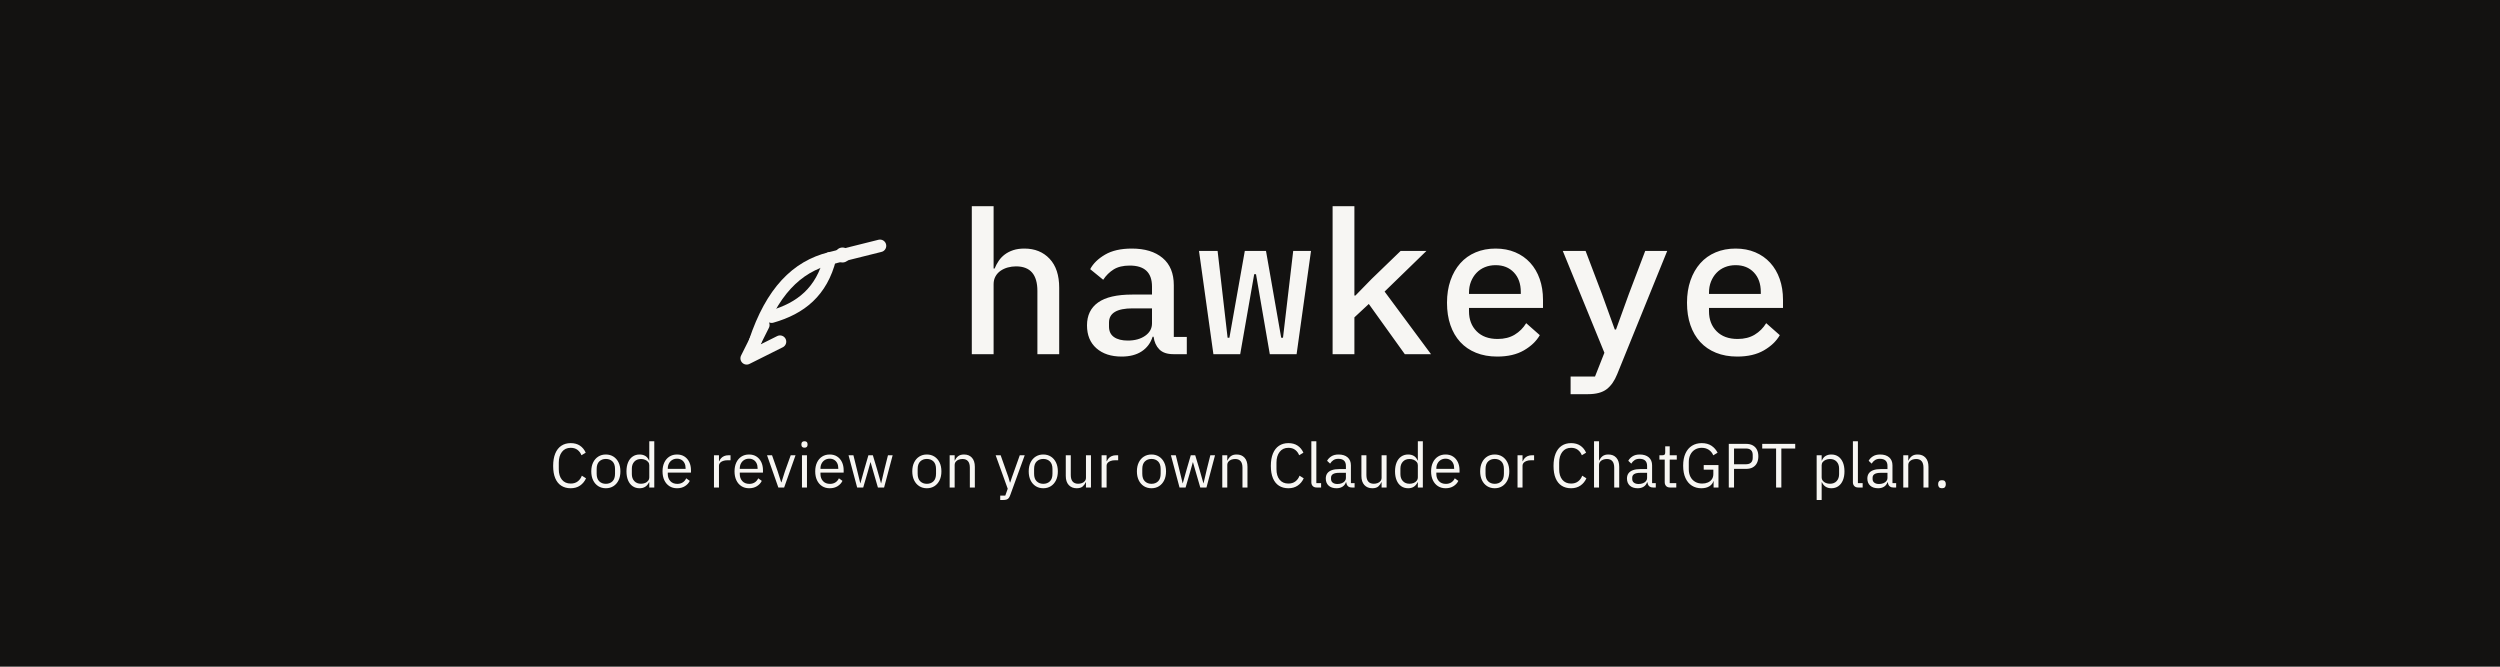
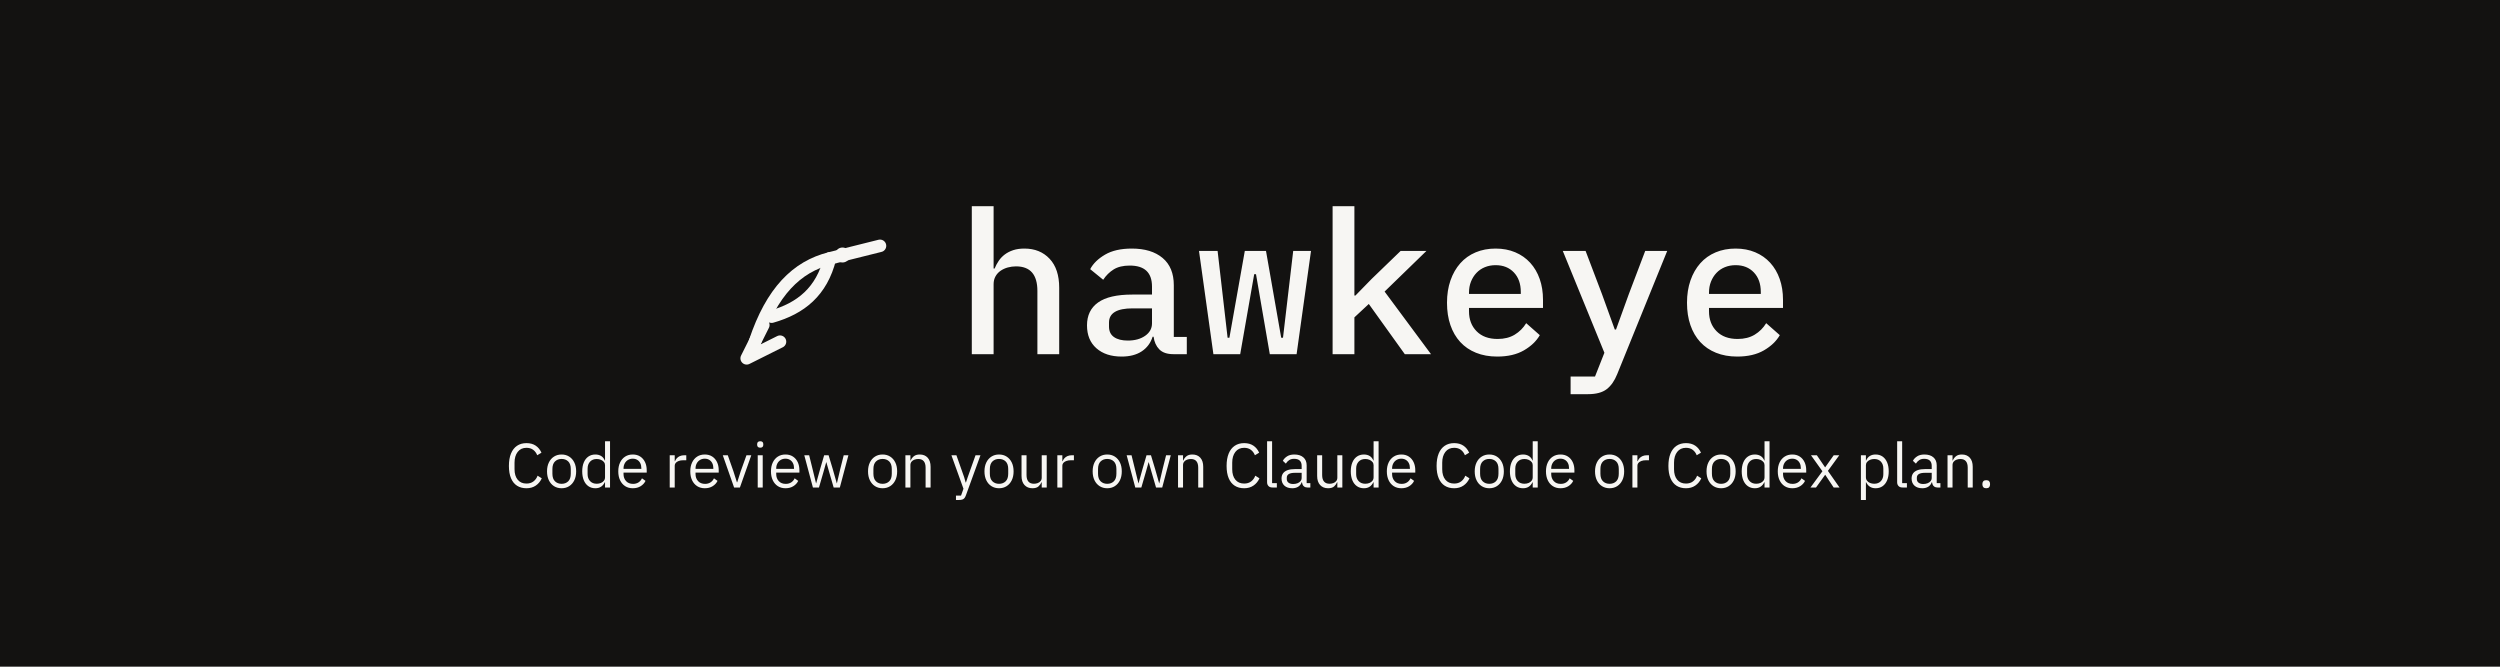
- <svg xmlns="http://www.w3.org/2000/svg" width="1200" height="320" viewBox="0 0 1200 320" role="img" aria-label="hawkeye. Code review on your own Claude or ChatGPT plan.">
+ <svg xmlns="http://www.w3.org/2000/svg" width="1200" height="320" viewBox="0 0 1200 320" role="img" aria-label="hawkeye. Code review on your own Claude Code or Codex plan.">
  <rect width="1200" height="320" fill="#131211" />
  <g transform="translate(338.4 96) scale(4.0)" fill="none" stroke="#f7f6f3" stroke-width="1.5" stroke-linecap="round" stroke-linejoin="round">
    <path d="M6 17c2-6 5-9 9-10l6-1.5" />
    <path d="M15 7c-1 4-3.5 6-7 7" />
    <path d="M7 15l-2 4 4-2" />
    <circle cx="16.5" cy="6.6" r=".9" fill="#f7f6f3" stroke="none" />
  </g>
  <path fill="#f7f6f3" transform="translate(458.4 170)" d="M8.064 -71.04H18.528V-41.088H19.008Q19.776 -43.008 20.976 -44.784Q22.176 -46.56 23.904 -47.856Q25.632 -49.152 27.936 -49.92Q30.24 -50.688 33.312 -50.688Q40.8 -50.688 45.408 -45.792Q50.016 -40.896 50.016 -31.872V0.0H39.552V-30.336Q39.552 -42.144 29.28 -42.144Q27.264 -42.144 25.344 -41.616Q23.424 -41.088 21.888 -40.032Q20.352 -38.976 19.44 -37.344Q18.528 -35.712 18.528 -33.6V0.0H8.064Z M104.832 0.0Q100.32 0.0 98.064 -2.304Q95.808 -4.608 95.328 -8.352H94.848Q93.408 -3.84 89.616 -1.344Q85.824 1.152 79.968 1.152Q72.384 1.152 67.872 -2.832Q63.36 -6.816 63.36 -13.824Q63.36 -21.024 68.688 -24.816Q74.016 -28.608 85.056 -28.608H94.56V-32.448Q94.56 -42.528 83.904 -42.528Q79.104 -42.528 76.128 -40.656Q73.152 -38.784 71.136 -35.712L64.896 -40.8Q67.008 -44.832 72.0 -47.76Q76.992 -50.688 84.864 -50.688Q94.272 -50.688 99.648 -46.176Q105.024 -41.664 105.024 -33.12V-8.256H111.264V0.0ZM82.944 -6.528Q88.032 -6.528 91.296 -8.832Q94.56 -11.136 94.56 -14.784V-21.984H85.248Q73.92 -21.984 73.92 -15.168V-13.248Q73.92 -9.888 76.32 -8.208Q78.72 -6.528 82.944 -6.528Z M117.12 -49.536H126.048L130.848 -7.872H131.712L139.104 -49.536H149.28L156.576 -7.872H157.44L162.336 -49.536H170.88L163.968 0.0H151.104L144.48 -38.4H143.616L136.896 0.0H124.032Z M181.248 -71.04H191.712V-28.128H192.192L199.968 -36.096L213.888 -49.536H226.272L206.208 -30.048L228.48 0.0H215.904L198.624 -24.096L191.712 -17.664V0.0H181.248Z M260.256 1.152Q254.592 1.152 250.08 -0.672Q245.568 -2.496 242.496 -5.856Q239.424 -9.216 237.792 -13.968Q236.16 -18.72 236.16 -24.672Q236.16 -30.624 237.84 -35.424Q239.52 -40.224 242.544 -43.632Q245.568 -47.04 249.888 -48.864Q254.208 -50.688 259.488 -50.688Q264.672 -50.688 268.896 -48.912Q273.12 -47.136 276.096 -43.872Q279.072 -40.608 280.656 -36.096Q282.24 -31.584 282.24 -26.112V-22.176H246.72V-20.544Q246.72 -14.688 250.368 -10.992Q254.016 -7.296 260.448 -7.296Q265.248 -7.296 268.656 -9.36Q272.064 -11.424 274.176 -14.88L280.704 -9.12Q278.208 -4.8 273.072 -1.824Q267.936 1.152 260.256 1.152ZM259.488 -42.72Q256.704 -42.72 254.352 -41.76Q252.0 -40.8 250.32 -39.024Q248.64 -37.248 247.68 -34.848Q246.72 -32.448 246.72 -29.568V-28.896H271.584V-29.856Q271.584 -35.712 268.272 -39.216Q264.96 -42.72 259.488 -42.72Z M331.296 -49.536H341.856L317.856 9.6Q315.936 14.4 312.816 16.8Q309.696 19.2 303.84 19.2H295.488V10.752H307.2L311.712 -0.672L291.744 -49.536H302.688L310.56 -28.8L316.704 -11.808H317.28L323.424 -28.8Z M375.456 1.152Q369.792 1.152 365.28 -0.672Q360.768 -2.496 357.696 -5.856Q354.624 -9.216 352.992 -13.968Q351.36 -18.72 351.36 -24.672Q351.36 -30.624 353.04 -35.424Q354.72 -40.224 357.744 -43.632Q360.768 -47.04 365.088 -48.864Q369.408 -50.688 374.688 -50.688Q379.872 -50.688 384.096 -48.912Q388.32 -47.136 391.296 -43.872Q394.272 -40.608 395.856 -36.096Q397.44 -31.584 397.44 -26.112V-22.176H361.92V-20.544Q361.92 -14.688 365.568 -10.992Q369.216 -7.296 375.648 -7.296Q380.448 -7.296 383.856 -9.36Q387.264 -11.424 389.376 -14.88L395.904 -9.12Q393.408 -4.8 388.272 -1.824Q383.136 1.152 375.456 1.152ZM374.688 -42.72Q371.904 -42.72 369.552 -41.76Q367.2 -40.8 365.52 -39.024Q363.84 -37.248 362.88 -34.848Q361.92 -32.448 361.92 -29.568V-28.896H386.784V-29.856Q386.784 -35.712 383.472 -39.216Q380.16 -42.72 374.688 -42.72Z" />
-   <path fill="#f7f6f3" transform="translate(263.775 234)" d="M10.17 0.36Q7.53 0.36 5.64 -0.855Q3.75 -2.07 2.745 -4.455Q1.74 -6.84 1.74 -10.35Q1.74 -13.86 2.745 -16.305Q3.75 -18.75 5.64 -20.025Q7.53 -21.3 10.17 -21.3Q12.78 -21.3 14.58 -20.1Q16.38 -18.9 17.37 -16.71L15.33 -15.48Q14.7 -17.1 13.41 -18.075Q12.12 -19.05 10.17 -19.05Q7.47 -19.05 5.955 -17.085Q4.44 -15.12 4.44 -11.91V-8.79Q4.44 -5.58 5.955 -3.735Q7.47 -1.89 10.17 -1.89Q12.18 -1.89 13.53 -2.925Q14.88 -3.96 15.51 -5.67L17.52 -4.41Q16.53 -2.22 14.655 -0.93Q12.78 0.36 10.17 0.36Z M27.03 0.36Q24.96 0.36 23.385 -0.645Q21.81 -1.65 20.925 -3.465Q20.04 -5.28 20.04 -7.74Q20.04 -10.2 20.925 -12.015Q21.81 -13.83 23.385 -14.835Q24.96 -15.84 27.03 -15.84Q29.1 -15.84 30.675 -14.835Q32.25 -13.83 33.135 -12.015Q34.02 -10.2 34.02 -7.74Q34.02 -5.28 33.135 -3.465Q32.25 -1.65 30.675 -0.645Q29.1 0.36 27.03 0.36ZM27.03 -1.77Q28.98 -1.77 30.21 -2.97Q31.44 -4.17 31.44 -6.63V-8.85Q31.44 -11.31 30.21 -12.51Q28.98 -13.71 27.03 -13.71Q25.11 -13.71 23.865 -12.51Q22.62 -11.31 22.62 -8.85V-6.63Q22.62 -4.17 23.865 -2.97Q25.11 -1.77 27.03 -1.77Z M47.88 0.0V-2.52H47.76Q47.07 -1.08 45.945 -0.36Q44.82 0.36 43.23 0.36Q41.31 0.36 39.885 -0.63Q38.46 -1.62 37.695 -3.45Q36.93 -5.28 36.93 -7.74Q36.93 -10.23 37.695 -12.045Q38.46 -13.86 39.885 -14.85Q41.31 -15.84 43.23 -15.84Q44.82 -15.84 45.99 -15.135Q47.16 -14.43 47.76 -12.96H47.88V-22.2H50.28V0.0ZM43.89 -1.8Q45.0 -1.8 45.9 -2.175Q46.8 -2.55 47.34 -3.255Q47.88 -3.96 47.88 -4.95V-10.71Q47.88 -11.58 47.34 -12.24Q46.8 -12.9 45.9 -13.29Q45.0 -13.68 43.89 -13.68Q41.88 -13.68 40.695 -12.405Q39.51 -11.13 39.51 -9.06V-6.42Q39.51 -4.35 40.695 -3.075Q41.88 -1.8 43.89 -1.8Z M61.2 0.36Q59.1 0.36 57.54 -0.645Q55.98 -1.65 55.11 -3.465Q54.24 -5.28 54.24 -7.74Q54.24 -10.2 55.11 -12.015Q55.98 -13.83 57.54 -14.835Q59.1 -15.84 61.2 -15.84Q63.27 -15.84 64.77 -14.865Q66.27 -13.89 67.08 -12.18Q67.89 -10.47 67.89 -8.28V-7.14H56.76V-6.42Q56.76 -4.41 57.975 -3.075Q59.19 -1.74 61.35 -1.74Q62.82 -1.74 63.915 -2.43Q65.01 -3.12 65.61 -4.41L67.32 -3.18Q66.57 -1.62 64.98 -0.63Q63.39 0.36 61.2 0.36ZM61.2 -13.83Q59.91 -13.83 58.905 -13.23Q57.9 -12.63 57.33 -11.565Q56.76 -10.5 56.76 -9.15V-8.94H65.31V-9.27Q65.31 -10.65 64.8 -11.67Q64.29 -12.69 63.36 -13.26Q62.43 -13.83 61.2 -13.83Z M81.33 0.0H78.93V-15.48H81.33V-12.63H81.48Q81.75 -13.38 82.32 -14.025Q82.89 -14.67 83.79 -15.075Q84.69 -15.48 85.95 -15.48H86.88V-13.08H85.47Q84.18 -13.08 83.25 -12.735Q82.32 -12.39 81.825 -11.82Q81.33 -11.25 81.33 -10.5Z M95.76 0.36Q93.66 0.36 92.1 -0.645Q90.54 -1.65 89.67 -3.465Q88.8 -5.28 88.8 -7.74Q88.8 -10.2 89.67 -12.015Q90.54 -13.83 92.1 -14.835Q93.66 -15.84 95.76 -15.84Q97.83 -15.84 99.33 -14.865Q100.83 -13.89 101.64 -12.18Q102.45 -10.47 102.45 -8.28V-7.14H91.32V-6.42Q91.32 -4.41 92.535 -3.075Q93.75 -1.74 95.91 -1.74Q97.38 -1.74 98.475 -2.43Q99.57 -3.12 100.17 -4.41L101.88 -3.18Q101.13 -1.62 99.54 -0.63Q97.95 0.36 95.76 0.36ZM95.76 -13.83Q94.47 -13.83 93.465 -13.23Q92.46 -12.63 91.89 -11.565Q91.32 -10.5 91.32 -9.15V-8.94H99.87V-9.27Q99.87 -10.65 99.36 -11.67Q98.85 -12.69 97.92 -13.26Q96.99 -13.83 95.76 -13.83Z M112.62 0.0H109.83L104.4 -15.48H106.8L109.5 -7.8L111.18 -2.52H111.33L113.01 -7.8L115.77 -15.48H118.08Z M122.37 -19.11Q121.62 -19.11 121.26 -19.485Q120.9 -19.86 120.9 -20.46V-20.85Q120.9 -21.45 121.26 -21.825Q121.62 -22.2 122.37 -22.2Q123.15 -22.2 123.495 -21.825Q123.84 -21.45 123.84 -20.85V-20.46Q123.84 -19.86 123.495 -19.485Q123.15 -19.11 122.37 -19.11ZM121.17 0.0V-15.48H123.57V0.0Z M134.49 0.36Q132.39 0.36 130.83 -0.645Q129.27 -1.65 128.4 -3.465Q127.53 -5.28 127.53 -7.74Q127.53 -10.2 128.4 -12.015Q129.27 -13.83 130.83 -14.835Q132.39 -15.84 134.49 -15.84Q136.56 -15.84 138.06 -14.865Q139.56 -13.89 140.37 -12.18Q141.18 -10.47 141.18 -8.28V-7.14H130.05V-6.42Q130.05 -4.41 131.265 -3.075Q132.48 -1.74 134.64 -1.74Q136.11 -1.74 137.205 -2.43Q138.3 -3.12 138.9 -4.41L140.61 -3.18Q139.86 -1.62 138.27 -0.63Q136.68 0.36 134.49 0.36ZM134.49 -13.83Q133.2 -13.83 132.195 -13.23Q131.19 -12.63 130.62 -11.565Q130.05 -10.5 130.05 -9.15V-8.94H138.6V-9.27Q138.6 -10.65 138.09 -11.67Q137.58 -12.69 136.65 -13.26Q135.72 -13.83 134.49 -13.83Z M147.66 0.0 143.52 -15.48H145.86L147.51 -8.79L149.16 -2.01H149.22L151.11 -8.79L153.06 -15.48H155.19L157.2 -8.79L159.12 -2.01H159.18L160.77 -8.79L162.45 -15.48H164.7L160.59 0.0H157.62L155.46 -7.44L154.11 -12.15H154.05L152.73 -7.44L150.57 0.0Z M181.11 0.36Q179.04 0.36 177.465 -0.645Q175.89 -1.65 175.005 -3.465Q174.12 -5.28 174.12 -7.74Q174.12 -10.2 175.005 -12.015Q175.89 -13.83 177.465 -14.835Q179.04 -15.84 181.11 -15.84Q183.18 -15.84 184.755 -14.835Q186.33 -13.83 187.215 -12.015Q188.1 -10.2 188.1 -7.74Q188.1 -5.28 187.215 -3.465Q186.33 -1.65 184.755 -0.645Q183.18 0.36 181.11 0.36ZM181.11 -1.77Q183.06 -1.77 184.29 -2.97Q185.52 -4.17 185.52 -6.63V-8.85Q185.52 -11.31 184.29 -12.51Q183.06 -13.71 181.11 -13.71Q179.19 -13.71 177.945 -12.51Q176.7 -11.31 176.7 -8.85V-6.63Q176.7 -4.17 177.945 -2.97Q179.19 -1.77 181.11 -1.77Z M194.46 0.0H192.06V-15.48H194.46V-12.96H194.58Q195.15 -14.28 196.185 -15.06Q197.22 -15.84 198.96 -15.84Q201.36 -15.84 202.755 -14.295Q204.15 -12.75 204.15 -9.93V0.0H201.75V-9.51Q201.75 -11.58 200.865 -12.63Q199.98 -13.68 198.24 -13.68Q197.28 -13.68 196.41 -13.365Q195.54 -13.05 195.0 -12.39Q194.46 -11.73 194.46 -10.74Z M221.97 -4.95 225.72 -15.48H228.09L221.16 3.6Q220.83 4.53 220.425 5.055Q220.02 5.58 219.36 5.79Q218.7 6.0 217.56 6.0H216.33V3.9H218.76L219.93 0.6L214.14 -15.48H216.54L220.26 -4.95L220.98 -2.43H221.13Z M237 0.36Q234.93 0.36 233.355 -0.645Q231.78 -1.65 230.895 -3.465Q230.01 -5.28 230.01 -7.74Q230.01 -10.2 230.895 -12.015Q231.78 -13.83 233.355 -14.835Q234.93 -15.84 237 -15.84Q239.07 -15.84 240.645 -14.835Q242.22 -13.83 243.105 -12.015Q243.99 -10.2 243.99 -7.74Q243.99 -5.28 243.105 -3.465Q242.22 -1.65 240.645 -0.645Q239.07 0.36 237 0.36ZM237 -1.77Q238.95 -1.77 240.18 -2.97Q241.41 -4.17 241.41 -6.63V-8.85Q241.41 -11.31 240.18 -12.51Q238.95 -13.71 237 -13.71Q235.08 -13.71 233.835 -12.51Q232.59 -11.31 232.59 -8.85V-6.63Q232.59 -4.17 233.835 -2.97Q235.08 -1.77 237 -1.77Z M257.49 0.0V-2.52H257.37Q256.92 -1.41 255.945 -0.525Q254.97 0.36 253.02 0.36Q250.65 0.36 249.225 -1.185Q247.8 -2.73 247.8 -5.55V-15.48H250.2V-5.97Q250.2 -3.9 251.1 -2.85Q252 -1.8 253.74 -1.8Q254.7 -1.8 255.555 -2.115Q256.41 -2.43 256.95 -3.09Q257.49 -3.75 257.49 -4.77V-15.48H259.89V0.0Z M267.39 0.0H264.99V-15.48H267.39V-12.63H267.54Q267.81 -13.38 268.38 -14.025Q268.95 -14.67 269.85 -15.075Q270.75 -15.48 272.01 -15.48H272.94V-13.08H271.53Q270.24 -13.08 269.31 -12.735Q268.38 -12.39 267.885 -11.82Q267.39 -11.25 267.39 -10.5Z M288.93 0.36Q286.86 0.36 285.285 -0.645Q283.71 -1.65 282.825 -3.465Q281.94 -5.28 281.94 -7.74Q281.94 -10.2 282.825 -12.015Q283.71 -13.83 285.285 -14.835Q286.86 -15.84 288.93 -15.84Q291.0 -15.84 292.575 -14.835Q294.15 -13.83 295.035 -12.015Q295.92 -10.2 295.92 -7.74Q295.92 -5.28 295.035 -3.465Q294.15 -1.65 292.575 -0.645Q291.0 0.36 288.93 0.36ZM288.93 -1.77Q290.88 -1.77 292.11 -2.97Q293.34 -4.17 293.34 -6.63V-8.85Q293.34 -11.31 292.11 -12.51Q290.88 -13.71 288.93 -13.71Q287.01 -13.71 285.765 -12.51Q284.52 -11.31 284.52 -8.85V-6.63Q284.52 -4.17 285.765 -2.97Q287.01 -1.77 288.93 -1.77Z M302.4 0.0 298.26 -15.48H300.6L302.25 -8.79L303.9 -2.01H303.96L305.85 -8.79L307.8 -15.48H309.93L311.94 -8.79L313.86 -2.01H313.92L315.51 -8.79L317.19 -15.48H319.44L315.33 0.0H312.36L310.2 -7.44L308.85 -12.15H308.79L307.47 -7.44L305.31 0.0Z M325.32 0.0H322.92V-15.48H325.32V-12.96H325.44Q326.01 -14.28 327.045 -15.06Q328.08 -15.84 329.82 -15.84Q332.22 -15.84 333.615 -14.295Q335.01 -12.75 335.01 -9.93V0.0H332.61V-9.51Q332.61 -11.58 331.725 -12.63Q330.84 -13.68 329.1 -13.68Q328.14 -13.68 327.27 -13.365Q326.4 -13.05 325.86 -12.39Q325.32 -11.73 325.32 -10.74Z M354.66 0.36Q352.02 0.36 350.13 -0.855Q348.24 -2.07 347.235 -4.455Q346.23 -6.84 346.23 -10.35Q346.23 -13.86 347.235 -16.305Q348.24 -18.75 350.13 -20.025Q352.02 -21.3 354.66 -21.3Q357.27 -21.3 359.07 -20.1Q360.87 -18.9 361.86 -16.71L359.82 -15.48Q359.19 -17.1 357.9 -18.075Q356.61 -19.05 354.66 -19.05Q351.96 -19.05 350.445 -17.085Q348.93 -15.12 348.93 -11.91V-8.79Q348.93 -5.58 350.445 -3.735Q351.96 -1.89 354.66 -1.89Q356.67 -1.89 358.02 -2.925Q359.37 -3.96 360 -5.67L362.01 -4.41Q361.02 -2.22 359.145 -0.93Q357.27 0.36 354.66 0.36Z M370.35 0.0H368.22Q366.99 0.0 366.33 -0.705Q365.67 -1.41 365.67 -2.49V-22.2H368.07V-2.1H370.35Z M386.43 0.0H385.08Q384.12 0.0 383.52 -0.405Q382.92 -0.81 382.65 -1.53Q382.38 -2.25 382.38 -3.18V-3.39L383.31 -2.52H382.26Q381.78 -1.11 380.595 -0.375Q379.41 0.36 377.79 0.36Q375.33 0.36 373.965 -0.9Q372.6 -2.16 372.6 -4.32Q372.6 -5.79 373.32 -6.795Q374.04 -7.8 375.495 -8.325Q376.95 -8.85 379.2 -8.85H382.26V-10.38Q382.26 -12.03 381.36 -12.9Q380.46 -13.77 378.6 -13.77Q377.22 -13.77 376.26 -13.14Q375.3 -12.51 374.67 -11.46L373.23 -12.81Q373.86 -14.04 375.24 -14.94Q376.62 -15.84 378.72 -15.84Q381.51 -15.84 383.085 -14.46Q384.66 -13.08 384.66 -10.62V-2.1H386.43ZM382.26 -7.05H379.08Q377.04 -7.05 376.08 -6.45Q375.12 -5.85 375.12 -4.71V-4.08Q375.12 -2.94 375.96 -2.31Q376.8 -1.68 378.18 -1.68Q379.38 -1.68 380.295 -2.055Q381.21 -2.43 381.735 -3.075Q382.26 -3.72 382.26 -4.5Z M399.39 0.0V-2.52H399.27Q398.82 -1.41 397.845 -0.525Q396.87 0.36 394.92 0.36Q392.55 0.36 391.125 -1.185Q389.7 -2.73 389.7 -5.55V-15.48H392.1V-5.97Q392.1 -3.9 393 -2.85Q393.9 -1.8 395.64 -1.8Q396.6 -1.8 397.455 -2.115Q398.31 -2.43 398.85 -3.09Q399.39 -3.75 399.39 -4.77V-15.48H401.79V0.0Z M416.79 0.0V-2.52H416.67Q415.98 -1.08 414.855 -0.36Q413.73 0.36 412.14 0.36Q410.22 0.36 408.795 -0.63Q407.37 -1.62 406.605 -3.45Q405.84 -5.28 405.84 -7.74Q405.84 -10.23 406.605 -12.045Q407.37 -13.86 408.795 -14.85Q410.22 -15.84 412.14 -15.84Q413.73 -15.84 414.9 -15.135Q416.07 -14.43 416.67 -12.96H416.79V-22.2H419.19V0.0ZM412.8 -1.8Q413.91 -1.8 414.81 -2.175Q415.71 -2.55 416.25 -3.255Q416.79 -3.96 416.79 -4.95V-10.71Q416.79 -11.58 416.25 -12.24Q415.71 -12.9 414.81 -13.29Q413.91 -13.68 412.8 -13.68Q410.79 -13.68 409.605 -12.405Q408.42 -11.13 408.42 -9.06V-6.42Q408.42 -4.35 409.605 -3.075Q410.79 -1.8 412.8 -1.8Z M430.11 0.36Q428.01 0.36 426.45 -0.645Q424.89 -1.65 424.02 -3.465Q423.15 -5.28 423.15 -7.74Q423.15 -10.2 424.02 -12.015Q424.89 -13.83 426.45 -14.835Q428.01 -15.84 430.11 -15.84Q432.18 -15.84 433.68 -14.865Q435.18 -13.89 435.99 -12.18Q436.8 -10.47 436.8 -8.28V-7.14H425.67V-6.42Q425.67 -4.41 426.885 -3.075Q428.1 -1.74 430.26 -1.74Q431.73 -1.74 432.825 -2.43Q433.92 -3.12 434.52 -4.41L436.23 -3.18Q435.48 -1.62 433.89 -0.63Q432.3 0.36 430.11 0.36ZM430.11 -13.83Q428.82 -13.83 427.815 -13.23Q426.81 -12.63 426.24 -11.565Q425.67 -10.5 425.67 -9.15V-8.94H434.22V-9.27Q434.22 -10.65 433.71 -11.67Q433.2 -12.69 432.27 -13.26Q431.34 -13.83 430.11 -13.83Z M453.69 0.36Q451.62 0.36 450.045 -0.645Q448.47 -1.65 447.585 -3.465Q446.7 -5.28 446.7 -7.74Q446.7 -10.2 447.585 -12.015Q448.47 -13.83 450.045 -14.835Q451.62 -15.84 453.69 -15.84Q455.76 -15.84 457.335 -14.835Q458.91 -13.83 459.795 -12.015Q460.68 -10.2 460.68 -7.74Q460.68 -5.28 459.795 -3.465Q458.91 -1.65 457.335 -0.645Q455.76 0.36 453.69 0.36ZM453.69 -1.77Q455.64 -1.77 456.87 -2.97Q458.1 -4.17 458.1 -6.63V-8.85Q458.1 -11.31 456.87 -12.51Q455.64 -13.71 453.69 -13.71Q451.77 -13.71 450.525 -12.51Q449.28 -11.31 449.28 -8.85V-6.63Q449.28 -4.17 450.525 -2.97Q451.77 -1.77 453.69 -1.77Z M467.04 0.0H464.64V-15.48H467.04V-12.63H467.19Q467.46 -13.38 468.03 -14.025Q468.6 -14.67 469.5 -15.075Q470.4 -15.48 471.66 -15.48H472.59V-13.08H471.18Q469.89 -13.08 468.96 -12.735Q468.03 -12.39 467.535 -11.82Q467.04 -11.25 467.04 -10.5Z M490.35 0.36Q487.71 0.36 485.82 -0.855Q483.93 -2.07 482.925 -4.455Q481.92 -6.84 481.92 -10.35Q481.92 -13.86 482.925 -16.305Q483.93 -18.75 485.82 -20.025Q487.71 -21.3 490.35 -21.3Q492.96 -21.3 494.76 -20.1Q496.56 -18.9 497.55 -16.71L495.51 -15.48Q494.88 -17.1 493.59 -18.075Q492.3 -19.05 490.35 -19.05Q487.65 -19.05 486.135 -17.085Q484.62 -15.12 484.62 -11.91V-8.79Q484.62 -5.58 486.135 -3.735Q487.65 -1.89 490.35 -1.89Q492.36 -1.89 493.71 -2.925Q495.06 -3.96 495.69 -5.67L497.7 -4.41Q496.71 -2.22 494.835 -0.93Q492.96 0.36 490.35 0.36Z M501.36 0.0V-22.2H503.76V-12.96H503.88Q504.45 -14.28 505.485 -15.06Q506.52 -15.84 508.26 -15.84Q510.66 -15.84 512.055 -14.295Q513.45 -12.75 513.45 -9.93V0.0H511.05V-9.51Q511.05 -11.58 510.165 -12.63Q509.28 -13.68 507.54 -13.68Q506.58 -13.68 505.71 -13.365Q504.84 -13.05 504.3 -12.39Q503.76 -11.73 503.76 -10.74V0.0Z M531.0 0.0H529.65Q528.69 0.0 528.09 -0.405Q527.49 -0.81 527.22 -1.53Q526.95 -2.25 526.95 -3.18V-3.39L527.88 -2.52H526.83Q526.35 -1.11 525.165 -0.375Q523.98 0.36 522.36 0.36Q519.9 0.36 518.535 -0.9Q517.17 -2.16 517.17 -4.32Q517.17 -5.79 517.89 -6.795Q518.61 -7.8 520.065 -8.325Q521.52 -8.85 523.77 -8.85H526.83V-10.38Q526.83 -12.03 525.93 -12.9Q525.03 -13.77 523.17 -13.77Q521.79 -13.77 520.83 -13.14Q519.87 -12.51 519.24 -11.46L517.8 -12.81Q518.43 -14.04 519.81 -14.94Q521.19 -15.84 523.29 -15.84Q526.08 -15.84 527.655 -14.46Q529.23 -13.08 529.23 -10.62V-2.1H531.0ZM526.83 -7.05H523.65Q521.61 -7.05 520.65 -6.45Q519.69 -5.85 519.69 -4.71V-4.08Q519.69 -2.94 520.53 -2.31Q521.37 -1.68 522.75 -1.68Q523.95 -1.68 524.865 -2.055Q525.78 -2.43 526.305 -3.075Q526.83 -3.72 526.83 -4.5Z M540.84 0.0H537.84Q536.61 0.0 535.95 -0.72Q535.29 -1.44 535.29 -2.55V-13.38H532.74V-15.48H534.18Q534.96 -15.48 535.245 -15.795Q535.53 -16.11 535.53 -16.89V-19.77H537.69V-15.48H541.08V-13.38H537.69V-2.1H540.84Z M558.75 0.0V-3.06H558.66Q558.27 -1.59 556.755 -0.615Q555.24 0.36 552.84 0.36Q550.29 0.36 548.325 -0.885Q546.36 -2.13 545.25 -4.545Q544.14 -6.96 544.14 -10.47Q544.14 -13.95 545.25 -16.365Q546.36 -18.78 548.37 -20.04Q550.38 -21.3 553.05 -21.3Q555.87 -21.3 557.76 -20.025Q559.65 -18.75 560.67 -16.71L558.6 -15.45Q557.88 -17.13 556.455 -18.09Q555.03 -19.05 553.05 -19.05Q551.22 -19.05 549.81 -18.195Q548.4 -17.34 547.62 -15.795Q546.84 -14.25 546.84 -12.18V-8.79Q546.84 -6.72 547.62 -5.175Q548.4 -3.63 549.855 -2.76Q551.31 -1.89 553.29 -1.89Q554.76 -1.89 555.96 -2.4Q557.16 -2.91 557.895 -3.93Q558.63 -4.95 558.63 -6.48V-8.55H554.01V-10.77H561.09V0.0Z M568.56 0.0H566.04V-20.94H574.38Q576.27 -20.94 577.575 -20.205Q578.88 -19.47 579.555 -18.135Q580.23 -16.8 580.23 -14.94Q580.23 -13.11 579.555 -11.76Q578.88 -10.41 577.575 -9.675Q576.27 -8.94 574.38 -8.94H568.56ZM568.56 -18.72V-11.16H574.38Q575.37 -11.16 576.075 -11.505Q576.78 -11.85 577.155 -12.525Q577.53 -13.2 577.53 -14.16V-15.72Q577.53 -16.68 577.155 -17.355Q576.78 -18.03 576.075 -18.375Q575.37 -18.72 574.38 -18.72Z M597.93 -18.72H591.27V0.0H588.75V-18.72H582.09V-20.94H597.93Z M608.22 6.0V-15.48H610.62V-12.96H610.74Q611.34 -14.43 612.51 -15.135Q613.68 -15.84 615.27 -15.84Q617.22 -15.84 618.63 -14.85Q620.04 -13.86 620.805 -12.045Q621.57 -10.23 621.57 -7.74Q621.57 -5.28 620.805 -3.45Q620.04 -1.62 618.63 -0.63Q617.22 0.36 615.27 0.36Q613.68 0.36 612.555 -0.36Q611.43 -1.08 610.74 -2.52H610.62V6.0ZM614.61 -1.8Q616.65 -1.8 617.82 -3.075Q618.99 -4.35 618.99 -6.42V-9.06Q618.99 -11.13 617.82 -12.405Q616.65 -13.68 614.61 -13.68Q613.53 -13.68 612.615 -13.29Q611.7 -12.9 611.16 -12.24Q610.62 -11.58 610.62 -10.71V-4.95Q610.62 -3.96 611.16 -3.255Q611.7 -2.55 612.615 -2.175Q613.53 -1.8 614.61 -1.8Z M630.3 0.0H628.17Q626.94 0.0 626.28 -0.705Q625.62 -1.41 625.62 -2.49V-22.2H628.02V-2.1H630.3Z M646.38 0.0H645.03Q644.07 0.0 643.47 -0.405Q642.87 -0.81 642.6 -1.53Q642.33 -2.25 642.33 -3.18V-3.39L643.26 -2.52H642.21Q641.73 -1.11 640.545 -0.375Q639.36 0.36 637.74 0.36Q635.28 0.36 633.915 -0.9Q632.55 -2.16 632.55 -4.32Q632.55 -5.79 633.27 -6.795Q633.99 -7.8 635.445 -8.325Q636.9 -8.85 639.15 -8.85H642.21V-10.38Q642.21 -12.03 641.31 -12.9Q640.41 -13.77 638.55 -13.77Q637.17 -13.77 636.21 -13.14Q635.25 -12.51 634.62 -11.46L633.18 -12.81Q633.81 -14.04 635.19 -14.94Q636.57 -15.84 638.67 -15.84Q641.46 -15.84 643.035 -14.46Q644.61 -13.08 644.61 -10.62V-2.1H646.38ZM642.21 -7.05H639.03Q636.99 -7.05 636.03 -6.45Q635.07 -5.85 635.07 -4.71V-4.08Q635.07 -2.94 635.91 -2.31Q636.75 -1.68 638.13 -1.68Q639.33 -1.68 640.245 -2.055Q641.16 -2.43 641.685 -3.075Q642.21 -3.72 642.21 -4.5Z M652.2 0.0H649.8V-15.48H652.2V-12.96H652.32Q652.89 -14.28 653.925 -15.06Q654.96 -15.84 656.7 -15.84Q659.1 -15.84 660.495 -14.295Q661.89 -12.75 661.89 -9.93V0.0H659.49V-9.51Q659.49 -11.58 658.605 -12.63Q657.72 -13.68 655.98 -13.68Q655.02 -13.68 654.15 -13.365Q653.28 -13.05 652.74 -12.39Q652.2 -11.73 652.2 -10.74Z M668.37 0.36Q667.44 0.36 666.99 -0.135Q666.54 -0.63 666.54 -1.38V-1.77Q666.54 -2.55 666.99 -3.03Q667.44 -3.51 668.37 -3.51Q669.33 -3.51 669.765 -3.03Q670.2 -2.55 670.2 -1.77V-1.38Q670.2 -0.63 669.765 -0.135Q669.33 0.36 668.37 0.36Z" />
+   <path fill="#f7f6f3" transform="translate(242.535 234)" d="M10.17 0.36Q7.53 0.36 5.64 -0.855Q3.75 -2.07 2.745 -4.455Q1.74 -6.84 1.74 -10.35Q1.74 -13.86 2.745 -16.305Q3.75 -18.75 5.64 -20.025Q7.53 -21.3 10.17 -21.3Q12.78 -21.3 14.58 -20.1Q16.38 -18.9 17.37 -16.71L15.33 -15.48Q14.7 -17.1 13.41 -18.075Q12.12 -19.05 10.17 -19.05Q7.47 -19.05 5.955 -17.085Q4.44 -15.12 4.44 -11.91V-8.79Q4.44 -5.58 5.955 -3.735Q7.47 -1.89 10.17 -1.89Q12.18 -1.89 13.53 -2.925Q14.88 -3.96 15.51 -5.67L17.52 -4.41Q16.53 -2.22 14.655 -0.93Q12.78 0.36 10.17 0.36Z M27.03 0.36Q24.96 0.36 23.385 -0.645Q21.81 -1.65 20.925 -3.465Q20.04 -5.28 20.04 -7.74Q20.04 -10.2 20.925 -12.015Q21.81 -13.83 23.385 -14.835Q24.96 -15.84 27.03 -15.84Q29.1 -15.84 30.675 -14.835Q32.25 -13.83 33.135 -12.015Q34.02 -10.2 34.02 -7.74Q34.02 -5.28 33.135 -3.465Q32.25 -1.65 30.675 -0.645Q29.1 0.36 27.03 0.36ZM27.03 -1.77Q28.98 -1.77 30.21 -2.97Q31.44 -4.17 31.44 -6.63V-8.85Q31.44 -11.31 30.21 -12.51Q28.98 -13.71 27.03 -13.71Q25.11 -13.71 23.865 -12.51Q22.62 -11.31 22.62 -8.85V-6.63Q22.62 -4.17 23.865 -2.97Q25.11 -1.77 27.03 -1.77Z M47.88 0.0V-2.52H47.76Q47.07 -1.08 45.945 -0.36Q44.82 0.36 43.23 0.36Q41.31 0.36 39.885 -0.63Q38.46 -1.62 37.695 -3.45Q36.93 -5.28 36.93 -7.74Q36.93 -10.23 37.695 -12.045Q38.46 -13.86 39.885 -14.85Q41.31 -15.84 43.23 -15.84Q44.82 -15.84 45.99 -15.135Q47.16 -14.43 47.76 -12.96H47.88V-22.2H50.28V0.0ZM43.89 -1.8Q45.0 -1.8 45.9 -2.175Q46.8 -2.55 47.34 -3.255Q47.88 -3.96 47.88 -4.95V-10.71Q47.88 -11.58 47.34 -12.24Q46.8 -12.9 45.9 -13.29Q45.0 -13.68 43.89 -13.68Q41.88 -13.68 40.695 -12.405Q39.51 -11.13 39.51 -9.06V-6.42Q39.51 -4.35 40.695 -3.075Q41.88 -1.8 43.89 -1.8Z M61.2 0.36Q59.1 0.36 57.54 -0.645Q55.98 -1.65 55.11 -3.465Q54.24 -5.28 54.24 -7.74Q54.24 -10.2 55.11 -12.015Q55.98 -13.83 57.54 -14.835Q59.1 -15.84 61.2 -15.84Q63.27 -15.84 64.77 -14.865Q66.27 -13.89 67.08 -12.18Q67.89 -10.47 67.89 -8.28V-7.14H56.76V-6.42Q56.76 -4.41 57.975 -3.075Q59.19 -1.74 61.35 -1.74Q62.82 -1.74 63.915 -2.43Q65.01 -3.12 65.61 -4.41L67.32 -3.18Q66.57 -1.62 64.98 -0.63Q63.39 0.36 61.2 0.36ZM61.2 -13.83Q59.91 -13.83 58.905 -13.23Q57.9 -12.63 57.33 -11.565Q56.76 -10.5 56.76 -9.15V-8.94H65.31V-9.27Q65.31 -10.65 64.8 -11.67Q64.29 -12.69 63.36 -13.26Q62.43 -13.83 61.2 -13.83Z M81.33 0.0H78.93V-15.48H81.33V-12.63H81.48Q81.75 -13.38 82.32 -14.025Q82.89 -14.67 83.79 -15.075Q84.69 -15.48 85.95 -15.48H86.88V-13.08H85.47Q84.18 -13.08 83.25 -12.735Q82.32 -12.39 81.825 -11.82Q81.33 -11.25 81.33 -10.5Z M95.76 0.36Q93.66 0.36 92.1 -0.645Q90.54 -1.65 89.67 -3.465Q88.8 -5.28 88.8 -7.74Q88.8 -10.2 89.67 -12.015Q90.54 -13.83 92.1 -14.835Q93.66 -15.84 95.76 -15.84Q97.83 -15.84 99.33 -14.865Q100.83 -13.89 101.64 -12.18Q102.45 -10.47 102.45 -8.28V-7.14H91.32V-6.42Q91.32 -4.41 92.535 -3.075Q93.75 -1.74 95.91 -1.74Q97.38 -1.74 98.475 -2.43Q99.57 -3.12 100.17 -4.41L101.88 -3.18Q101.13 -1.62 99.54 -0.63Q97.95 0.36 95.76 0.36ZM95.76 -13.83Q94.47 -13.83 93.465 -13.23Q92.46 -12.63 91.89 -11.565Q91.32 -10.5 91.32 -9.15V-8.94H99.87V-9.27Q99.87 -10.65 99.36 -11.67Q98.85 -12.69 97.92 -13.26Q96.99 -13.83 95.76 -13.83Z M112.62 0.0H109.83L104.4 -15.48H106.8L109.5 -7.8L111.18 -2.52H111.33L113.01 -7.8L115.77 -15.48H118.08Z M122.37 -19.11Q121.62 -19.11 121.26 -19.485Q120.9 -19.86 120.9 -20.46V-20.85Q120.9 -21.45 121.26 -21.825Q121.62 -22.2 122.37 -22.2Q123.15 -22.2 123.495 -21.825Q123.84 -21.45 123.84 -20.85V-20.46Q123.84 -19.86 123.495 -19.485Q123.15 -19.11 122.37 -19.11ZM121.17 0.0V-15.48H123.57V0.0Z M134.49 0.36Q132.39 0.36 130.83 -0.645Q129.27 -1.65 128.4 -3.465Q127.53 -5.28 127.53 -7.74Q127.53 -10.2 128.4 -12.015Q129.27 -13.83 130.83 -14.835Q132.39 -15.84 134.49 -15.84Q136.56 -15.84 138.06 -14.865Q139.56 -13.89 140.37 -12.18Q141.18 -10.47 141.18 -8.28V-7.14H130.05V-6.42Q130.05 -4.41 131.265 -3.075Q132.48 -1.74 134.64 -1.74Q136.11 -1.74 137.205 -2.43Q138.3 -3.12 138.9 -4.41L140.61 -3.18Q139.86 -1.62 138.27 -0.63Q136.68 0.36 134.49 0.36ZM134.49 -13.83Q133.2 -13.83 132.195 -13.23Q131.19 -12.63 130.62 -11.565Q130.05 -10.5 130.05 -9.15V-8.94H138.6V-9.27Q138.6 -10.65 138.09 -11.67Q137.58 -12.69 136.65 -13.26Q135.72 -13.83 134.49 -13.83Z M147.66 0.0 143.52 -15.48H145.86L147.51 -8.79L149.16 -2.01H149.22L151.11 -8.79L153.06 -15.48H155.19L157.2 -8.79L159.12 -2.01H159.18L160.77 -8.79L162.45 -15.48H164.7L160.59 0.0H157.62L155.46 -7.44L154.11 -12.15H154.05L152.73 -7.44L150.57 0.0Z M181.11 0.36Q179.04 0.36 177.465 -0.645Q175.89 -1.65 175.005 -3.465Q174.12 -5.28 174.12 -7.74Q174.12 -10.2 175.005 -12.015Q175.89 -13.83 177.465 -14.835Q179.04 -15.84 181.11 -15.84Q183.18 -15.84 184.755 -14.835Q186.33 -13.83 187.215 -12.015Q188.1 -10.2 188.1 -7.74Q188.1 -5.28 187.215 -3.465Q186.33 -1.65 184.755 -0.645Q183.18 0.36 181.11 0.36ZM181.11 -1.77Q183.06 -1.77 184.29 -2.97Q185.52 -4.17 185.52 -6.63V-8.85Q185.52 -11.31 184.29 -12.51Q183.06 -13.71 181.11 -13.71Q179.19 -13.71 177.945 -12.51Q176.7 -11.31 176.7 -8.85V-6.63Q176.7 -4.17 177.945 -2.97Q179.19 -1.77 181.11 -1.77Z M194.46 0.0H192.06V-15.48H194.46V-12.96H194.58Q195.15 -14.28 196.185 -15.06Q197.22 -15.84 198.96 -15.84Q201.36 -15.84 202.755 -14.295Q204.15 -12.75 204.15 -9.93V0.0H201.75V-9.51Q201.75 -11.58 200.865 -12.63Q199.98 -13.68 198.24 -13.68Q197.28 -13.68 196.41 -13.365Q195.54 -13.05 195.0 -12.39Q194.46 -11.73 194.46 -10.74Z M221.97 -4.95 225.72 -15.48H228.09L221.16 3.6Q220.83 4.53 220.425 5.055Q220.02 5.58 219.36 5.79Q218.7 6.0 217.56 6.0H216.33V3.9H218.76L219.93 0.6L214.14 -15.48H216.54L220.26 -4.95L220.98 -2.43H221.13Z M237 0.36Q234.93 0.36 233.355 -0.645Q231.78 -1.65 230.895 -3.465Q230.01 -5.28 230.01 -7.74Q230.01 -10.2 230.895 -12.015Q231.78 -13.83 233.355 -14.835Q234.93 -15.84 237 -15.84Q239.07 -15.84 240.645 -14.835Q242.22 -13.83 243.105 -12.015Q243.99 -10.2 243.99 -7.74Q243.99 -5.28 243.105 -3.465Q242.22 -1.65 240.645 -0.645Q239.07 0.36 237 0.36ZM237 -1.77Q238.95 -1.77 240.18 -2.97Q241.41 -4.17 241.41 -6.63V-8.85Q241.41 -11.31 240.18 -12.51Q238.95 -13.71 237 -13.71Q235.08 -13.71 233.835 -12.51Q232.59 -11.31 232.59 -8.85V-6.63Q232.59 -4.17 233.835 -2.97Q235.08 -1.77 237 -1.77Z M257.49 0.0V-2.52H257.37Q256.92 -1.41 255.945 -0.525Q254.97 0.36 253.02 0.36Q250.65 0.36 249.225 -1.185Q247.8 -2.73 247.8 -5.55V-15.48H250.2V-5.97Q250.2 -3.9 251.1 -2.85Q252 -1.8 253.74 -1.8Q254.7 -1.8 255.555 -2.115Q256.41 -2.43 256.95 -3.09Q257.49 -3.75 257.49 -4.77V-15.48H259.89V0.0Z M267.39 0.0H264.99V-15.48H267.39V-12.63H267.54Q267.81 -13.38 268.38 -14.025Q268.95 -14.67 269.85 -15.075Q270.75 -15.48 272.01 -15.48H272.94V-13.08H271.53Q270.24 -13.08 269.31 -12.735Q268.38 -12.39 267.885 -11.82Q267.39 -11.25 267.39 -10.5Z M288.93 0.36Q286.86 0.36 285.285 -0.645Q283.71 -1.65 282.825 -3.465Q281.94 -5.28 281.94 -7.74Q281.94 -10.2 282.825 -12.015Q283.71 -13.83 285.285 -14.835Q286.86 -15.84 288.93 -15.84Q291.0 -15.84 292.575 -14.835Q294.15 -13.83 295.035 -12.015Q295.92 -10.2 295.92 -7.74Q295.92 -5.28 295.035 -3.465Q294.15 -1.65 292.575 -0.645Q291.0 0.36 288.93 0.36ZM288.93 -1.77Q290.88 -1.77 292.11 -2.97Q293.34 -4.17 293.34 -6.63V-8.85Q293.34 -11.31 292.11 -12.51Q290.88 -13.71 288.93 -13.71Q287.01 -13.71 285.765 -12.51Q284.52 -11.31 284.52 -8.85V-6.63Q284.52 -4.17 285.765 -2.97Q287.01 -1.77 288.93 -1.77Z M302.4 0.0 298.26 -15.48H300.6L302.25 -8.79L303.9 -2.01H303.96L305.85 -8.79L307.8 -15.48H309.93L311.94 -8.79L313.86 -2.01H313.92L315.51 -8.79L317.19 -15.48H319.44L315.33 0.0H312.36L310.2 -7.44L308.85 -12.15H308.79L307.47 -7.44L305.31 0.0Z M325.32 0.0H322.92V-15.48H325.32V-12.96H325.44Q326.01 -14.28 327.045 -15.06Q328.08 -15.84 329.82 -15.84Q332.22 -15.84 333.615 -14.295Q335.01 -12.75 335.01 -9.93V0.0H332.61V-9.51Q332.61 -11.58 331.725 -12.63Q330.84 -13.68 329.1 -13.68Q328.14 -13.68 327.27 -13.365Q326.4 -13.05 325.86 -12.39Q325.32 -11.73 325.32 -10.74Z M354.66 0.36Q352.02 0.36 350.13 -0.855Q348.24 -2.07 347.235 -4.455Q346.23 -6.84 346.23 -10.35Q346.23 -13.86 347.235 -16.305Q348.24 -18.75 350.13 -20.025Q352.02 -21.3 354.66 -21.3Q357.27 -21.3 359.07 -20.1Q360.87 -18.9 361.86 -16.71L359.82 -15.48Q359.19 -17.1 357.9 -18.075Q356.61 -19.05 354.66 -19.05Q351.96 -19.05 350.445 -17.085Q348.93 -15.12 348.93 -11.91V-8.79Q348.93 -5.58 350.445 -3.735Q351.96 -1.89 354.66 -1.89Q356.67 -1.89 358.02 -2.925Q359.37 -3.96 360 -5.67L362.01 -4.41Q361.02 -2.22 359.145 -0.93Q357.27 0.36 354.66 0.36Z M370.35 0.0H368.22Q366.99 0.0 366.33 -0.705Q365.67 -1.41 365.67 -2.49V-22.2H368.07V-2.1H370.35Z M386.43 0.0H385.08Q384.12 0.0 383.52 -0.405Q382.92 -0.81 382.65 -1.53Q382.38 -2.25 382.38 -3.18V-3.39L383.31 -2.52H382.26Q381.78 -1.11 380.595 -0.375Q379.41 0.36 377.79 0.36Q375.33 0.36 373.965 -0.9Q372.6 -2.16 372.6 -4.32Q372.6 -5.79 373.32 -6.795Q374.04 -7.8 375.495 -8.325Q376.95 -8.85 379.2 -8.85H382.26V-10.38Q382.26 -12.03 381.36 -12.9Q380.46 -13.77 378.6 -13.77Q377.22 -13.77 376.26 -13.14Q375.3 -12.51 374.67 -11.46L373.23 -12.81Q373.86 -14.04 375.24 -14.94Q376.62 -15.84 378.72 -15.84Q381.51 -15.84 383.085 -14.46Q384.66 -13.08 384.66 -10.62V-2.1H386.43ZM382.26 -7.05H379.08Q377.04 -7.05 376.08 -6.45Q375.12 -5.85 375.12 -4.71V-4.08Q375.12 -2.94 375.96 -2.31Q376.8 -1.68 378.18 -1.68Q379.38 -1.68 380.295 -2.055Q381.21 -2.43 381.735 -3.075Q382.26 -3.72 382.26 -4.5Z M399.39 0.0V-2.52H399.27Q398.82 -1.41 397.845 -0.525Q396.87 0.36 394.92 0.36Q392.55 0.36 391.125 -1.185Q389.7 -2.73 389.7 -5.55V-15.48H392.1V-5.97Q392.1 -3.9 393 -2.85Q393.9 -1.8 395.64 -1.8Q396.6 -1.8 397.455 -2.115Q398.31 -2.43 398.85 -3.09Q399.39 -3.75 399.39 -4.77V-15.48H401.79V0.0Z M416.79 0.0V-2.52H416.67Q415.98 -1.08 414.855 -0.36Q413.73 0.36 412.14 0.36Q410.22 0.36 408.795 -0.63Q407.37 -1.62 406.605 -3.45Q405.84 -5.28 405.84 -7.74Q405.84 -10.23 406.605 -12.045Q407.37 -13.86 408.795 -14.85Q410.22 -15.84 412.14 -15.84Q413.73 -15.84 414.9 -15.135Q416.07 -14.43 416.67 -12.96H416.79V-22.2H419.19V0.0ZM412.8 -1.8Q413.91 -1.8 414.81 -2.175Q415.71 -2.55 416.25 -3.255Q416.79 -3.96 416.79 -4.95V-10.71Q416.79 -11.58 416.25 -12.24Q415.71 -12.9 414.81 -13.29Q413.91 -13.68 412.8 -13.68Q410.79 -13.68 409.605 -12.405Q408.42 -11.13 408.42 -9.06V-6.42Q408.42 -4.35 409.605 -3.075Q410.79 -1.8 412.8 -1.8Z M430.11 0.36Q428.01 0.36 426.45 -0.645Q424.89 -1.65 424.02 -3.465Q423.15 -5.28 423.15 -7.74Q423.15 -10.2 424.02 -12.015Q424.89 -13.83 426.45 -14.835Q428.01 -15.84 430.11 -15.84Q432.18 -15.84 433.68 -14.865Q435.18 -13.89 435.99 -12.18Q436.8 -10.47 436.8 -8.28V-7.14H425.67V-6.42Q425.67 -4.41 426.885 -3.075Q428.1 -1.74 430.26 -1.74Q431.73 -1.74 432.825 -2.43Q433.92 -3.12 434.52 -4.41L436.23 -3.18Q435.48 -1.62 433.89 -0.63Q432.3 0.36 430.11 0.36ZM430.11 -13.83Q428.82 -13.83 427.815 -13.23Q426.81 -12.63 426.24 -11.565Q425.67 -10.5 425.67 -9.15V-8.94H434.22V-9.27Q434.22 -10.65 433.71 -11.67Q433.2 -12.69 432.27 -13.26Q431.34 -13.83 430.11 -13.83Z M455.46 0.36Q452.82 0.36 450.93 -0.855Q449.04 -2.07 448.035 -4.455Q447.03 -6.84 447.03 -10.35Q447.03 -13.86 448.035 -16.305Q449.04 -18.75 450.93 -20.025Q452.82 -21.3 455.46 -21.3Q458.07 -21.3 459.87 -20.1Q461.67 -18.9 462.66 -16.71L460.62 -15.48Q459.99 -17.1 458.7 -18.075Q457.41 -19.05 455.46 -19.05Q452.76 -19.05 451.245 -17.085Q449.73 -15.12 449.73 -11.91V-8.79Q449.73 -5.58 451.245 -3.735Q452.76 -1.89 455.46 -1.89Q457.47 -1.89 458.82 -2.925Q460.17 -3.96 460.8 -5.67L462.81 -4.41Q461.82 -2.22 459.945 -0.93Q458.07 0.36 455.46 0.36Z M472.32 0.36Q470.25 0.36 468.675 -0.645Q467.1 -1.65 466.215 -3.465Q465.33 -5.28 465.33 -7.74Q465.33 -10.2 466.215 -12.015Q467.1 -13.83 468.675 -14.835Q470.25 -15.84 472.32 -15.84Q474.39 -15.84 475.965 -14.835Q477.54 -13.83 478.425 -12.015Q479.31 -10.2 479.31 -7.74Q479.31 -5.28 478.425 -3.465Q477.54 -1.65 475.965 -0.645Q474.39 0.36 472.32 0.36ZM472.32 -1.77Q474.27 -1.77 475.5 -2.97Q476.73 -4.17 476.73 -6.63V-8.85Q476.73 -11.31 475.5 -12.51Q474.27 -13.71 472.32 -13.71Q470.4 -13.71 469.155 -12.51Q467.91 -11.31 467.91 -8.85V-6.63Q467.91 -4.17 469.155 -2.97Q470.4 -1.77 472.32 -1.77Z M493.17 0.0V-2.52H493.05Q492.36 -1.08 491.235 -0.36Q490.11 0.36 488.52 0.36Q486.6 0.36 485.175 -0.63Q483.75 -1.62 482.985 -3.45Q482.22 -5.28 482.22 -7.74Q482.22 -10.23 482.985 -12.045Q483.75 -13.86 485.175 -14.85Q486.6 -15.84 488.52 -15.84Q490.11 -15.84 491.28 -15.135Q492.45 -14.43 493.05 -12.96H493.17V-22.2H495.57V0.0ZM489.18 -1.8Q490.29 -1.8 491.19 -2.175Q492.09 -2.55 492.63 -3.255Q493.17 -3.96 493.17 -4.95V-10.71Q493.17 -11.58 492.63 -12.24Q492.09 -12.9 491.19 -13.29Q490.29 -13.68 489.18 -13.68Q487.17 -13.68 485.985 -12.405Q484.8 -11.13 484.8 -9.06V-6.42Q484.8 -4.35 485.985 -3.075Q487.17 -1.8 489.18 -1.8Z M506.49 0.36Q504.39 0.36 502.83 -0.645Q501.27 -1.65 500.4 -3.465Q499.53 -5.28 499.53 -7.74Q499.53 -10.2 500.4 -12.015Q501.27 -13.83 502.83 -14.835Q504.39 -15.84 506.49 -15.84Q508.56 -15.84 510.06 -14.865Q511.56 -13.89 512.37 -12.18Q513.18 -10.47 513.18 -8.28V-7.14H502.05V-6.42Q502.05 -4.41 503.265 -3.075Q504.48 -1.74 506.64 -1.74Q508.11 -1.74 509.205 -2.43Q510.3 -3.12 510.9 -4.41L512.61 -3.18Q511.86 -1.62 510.27 -0.63Q508.68 0.36 506.49 0.36ZM506.49 -13.83Q505.2 -13.83 504.195 -13.23Q503.19 -12.63 502.62 -11.565Q502.05 -10.5 502.05 -9.15V-8.94H510.6V-9.27Q510.6 -10.65 510.09 -11.67Q509.58 -12.69 508.65 -13.26Q507.72 -13.83 506.49 -13.83Z M530.07 0.36Q528 0.36 526.425 -0.645Q524.85 -1.65 523.965 -3.465Q523.08 -5.28 523.08 -7.74Q523.08 -10.2 523.965 -12.015Q524.85 -13.83 526.425 -14.835Q528 -15.84 530.07 -15.84Q532.14 -15.84 533.715 -14.835Q535.29 -13.83 536.175 -12.015Q537.06 -10.2 537.06 -7.74Q537.06 -5.28 536.175 -3.465Q535.29 -1.65 533.715 -0.645Q532.14 0.36 530.07 0.36ZM530.07 -1.77Q532.02 -1.77 533.25 -2.97Q534.48 -4.17 534.48 -6.63V-8.85Q534.48 -11.31 533.25 -12.51Q532.02 -13.71 530.07 -13.71Q528.15 -13.71 526.905 -12.51Q525.66 -11.31 525.66 -8.85V-6.63Q525.66 -4.17 526.905 -2.97Q528.15 -1.77 530.07 -1.77Z M543.42 0.0H541.02V-15.48H543.42V-12.63H543.57Q543.84 -13.38 544.41 -14.025Q544.98 -14.67 545.88 -15.075Q546.78 -15.48 548.04 -15.48H548.97V-13.08H547.56Q546.27 -13.08 545.34 -12.735Q544.41 -12.39 543.915 -11.82Q543.42 -11.25 543.42 -10.5Z M566.73 0.36Q564.09 0.36 562.2 -0.855Q560.31 -2.07 559.305 -4.455Q558.3 -6.84 558.3 -10.35Q558.3 -13.86 559.305 -16.305Q560.31 -18.75 562.2 -20.025Q564.09 -21.3 566.73 -21.3Q569.34 -21.3 571.14 -20.1Q572.94 -18.9 573.93 -16.71L571.89 -15.48Q571.26 -17.1 569.97 -18.075Q568.68 -19.05 566.73 -19.05Q564.03 -19.05 562.515 -17.085Q561 -15.12 561 -11.91V-8.79Q561 -5.58 562.515 -3.735Q564.03 -1.89 566.73 -1.89Q568.74 -1.89 570.09 -2.925Q571.44 -3.96 572.07 -5.67L574.08 -4.41Q573.09 -2.22 571.215 -0.93Q569.34 0.36 566.73 0.36Z M583.59 0.36Q581.52 0.36 579.945 -0.645Q578.37 -1.65 577.485 -3.465Q576.6 -5.28 576.6 -7.74Q576.6 -10.2 577.485 -12.015Q578.37 -13.83 579.945 -14.835Q581.52 -15.84 583.59 -15.84Q585.66 -15.84 587.235 -14.835Q588.81 -13.83 589.695 -12.015Q590.58 -10.2 590.58 -7.74Q590.58 -5.28 589.695 -3.465Q588.81 -1.65 587.235 -0.645Q585.66 0.36 583.59 0.36ZM583.59 -1.77Q585.54 -1.77 586.77 -2.97Q588.0 -4.17 588.0 -6.63V-8.85Q588.0 -11.31 586.77 -12.51Q585.54 -13.71 583.59 -13.71Q581.67 -13.71 580.425 -12.51Q579.18 -11.31 579.18 -8.85V-6.63Q579.18 -4.17 580.425 -2.97Q581.67 -1.77 583.59 -1.77Z M604.44 0.0V-2.52H604.32Q603.63 -1.08 602.505 -0.36Q601.38 0.36 599.79 0.36Q597.87 0.36 596.445 -0.63Q595.02 -1.62 594.255 -3.45Q593.49 -5.28 593.49 -7.74Q593.49 -10.23 594.255 -12.045Q595.02 -13.86 596.445 -14.85Q597.87 -15.84 599.79 -15.84Q601.38 -15.84 602.55 -15.135Q603.72 -14.43 604.32 -12.96H604.44V-22.2H606.84V0.0ZM600.45 -1.8Q601.56 -1.8 602.46 -2.175Q603.36 -2.55 603.9 -3.255Q604.44 -3.96 604.44 -4.95V-10.71Q604.44 -11.58 603.9 -12.24Q603.36 -12.9 602.46 -13.29Q601.56 -13.68 600.45 -13.68Q598.44 -13.68 597.255 -12.405Q596.07 -11.13 596.07 -9.06V-6.42Q596.07 -4.35 597.255 -3.075Q598.44 -1.8 600.45 -1.8Z M617.76 0.36Q615.66 0.36 614.1 -0.645Q612.54 -1.65 611.67 -3.465Q610.8 -5.28 610.8 -7.74Q610.8 -10.2 611.67 -12.015Q612.54 -13.83 614.1 -14.835Q615.66 -15.84 617.76 -15.84Q619.83 -15.84 621.33 -14.865Q622.83 -13.89 623.64 -12.18Q624.45 -10.47 624.45 -8.28V-7.14H613.32V-6.42Q613.32 -4.41 614.535 -3.075Q615.75 -1.74 617.91 -1.74Q619.38 -1.74 620.475 -2.43Q621.57 -3.12 622.17 -4.41L623.88 -3.18Q623.13 -1.62 621.54 -0.63Q619.95 0.36 617.76 0.36ZM617.76 -13.83Q616.47 -13.83 615.465 -13.23Q614.46 -12.63 613.89 -11.565Q613.32 -10.5 613.32 -9.15V-8.94H621.87V-9.27Q621.87 -10.65 621.36 -11.67Q620.85 -12.69 619.92 -13.26Q618.99 -13.83 617.76 -13.83Z M626.49 0.0 632.22 -7.8 626.73 -15.48H629.55L633.48 -9.72H633.57L637.65 -15.48H640.32L634.86 -7.98L640.44 0.0H637.62L633.6 -6.06H633.51L629.16 0.0Z M650.7 6.0V-15.48H653.1V-12.96H653.22Q653.82 -14.43 654.99 -15.135Q656.16 -15.84 657.75 -15.84Q659.7 -15.84 661.11 -14.85Q662.52 -13.86 663.285 -12.045Q664.05 -10.23 664.05 -7.74Q664.05 -5.28 663.285 -3.45Q662.52 -1.62 661.11 -0.63Q659.7 0.36 657.75 0.36Q656.16 0.36 655.035 -0.36Q653.91 -1.08 653.22 -2.52H653.1V6.0ZM657.09 -1.8Q659.13 -1.8 660.3 -3.075Q661.47 -4.35 661.47 -6.42V-9.06Q661.47 -11.13 660.3 -12.405Q659.13 -13.68 657.09 -13.68Q656.01 -13.68 655.095 -13.29Q654.18 -12.9 653.64 -12.24Q653.1 -11.58 653.1 -10.71V-4.95Q653.1 -3.96 653.64 -3.255Q654.18 -2.55 655.095 -2.175Q656.01 -1.8 657.09 -1.8Z M672.78 0.0H670.65Q669.42 0.0 668.76 -0.705Q668.1 -1.41 668.1 -2.49V-22.2H670.5V-2.1H672.78Z M688.86 0.0H687.51Q686.55 0.0 685.95 -0.405Q685.35 -0.81 685.08 -1.53Q684.81 -2.25 684.81 -3.18V-3.39L685.74 -2.52H684.69Q684.21 -1.11 683.025 -0.375Q681.84 0.36 680.22 0.36Q677.76 0.36 676.395 -0.9Q675.03 -2.16 675.03 -4.32Q675.03 -5.79 675.75 -6.795Q676.47 -7.8 677.925 -8.325Q679.38 -8.85 681.63 -8.85H684.69V-10.38Q684.69 -12.03 683.79 -12.9Q682.89 -13.77 681.03 -13.77Q679.65 -13.77 678.69 -13.14Q677.73 -12.51 677.1 -11.46L675.66 -12.81Q676.29 -14.04 677.67 -14.94Q679.05 -15.84 681.15 -15.84Q683.94 -15.84 685.515 -14.46Q687.09 -13.08 687.09 -10.62V-2.1H688.86ZM684.69 -7.05H681.51Q679.47 -7.05 678.51 -6.45Q677.55 -5.85 677.55 -4.71V-4.08Q677.55 -2.94 678.39 -2.31Q679.23 -1.68 680.61 -1.68Q681.81 -1.68 682.725 -2.055Q683.64 -2.43 684.165 -3.075Q684.69 -3.72 684.69 -4.5Z M694.68 0.0H692.28V-15.48H694.68V-12.96H694.8Q695.37 -14.28 696.405 -15.06Q697.44 -15.84 699.18 -15.84Q701.58 -15.84 702.975 -14.295Q704.37 -12.75 704.37 -9.93V0.0H701.97V-9.51Q701.97 -11.58 701.085 -12.63Q700.2 -13.68 698.46 -13.68Q697.5 -13.68 696.63 -13.365Q695.76 -13.05 695.22 -12.39Q694.68 -11.73 694.68 -10.74Z M710.85 0.36Q709.92 0.36 709.47 -0.135Q709.02 -0.63 709.02 -1.38V-1.77Q709.02 -2.55 709.47 -3.03Q709.92 -3.51 710.85 -3.51Q711.81 -3.51 712.245 -3.03Q712.68 -2.55 712.68 -1.77V-1.38Q712.68 -0.63 712.245 -0.135Q711.81 0.36 710.85 0.36Z" />
</svg>
